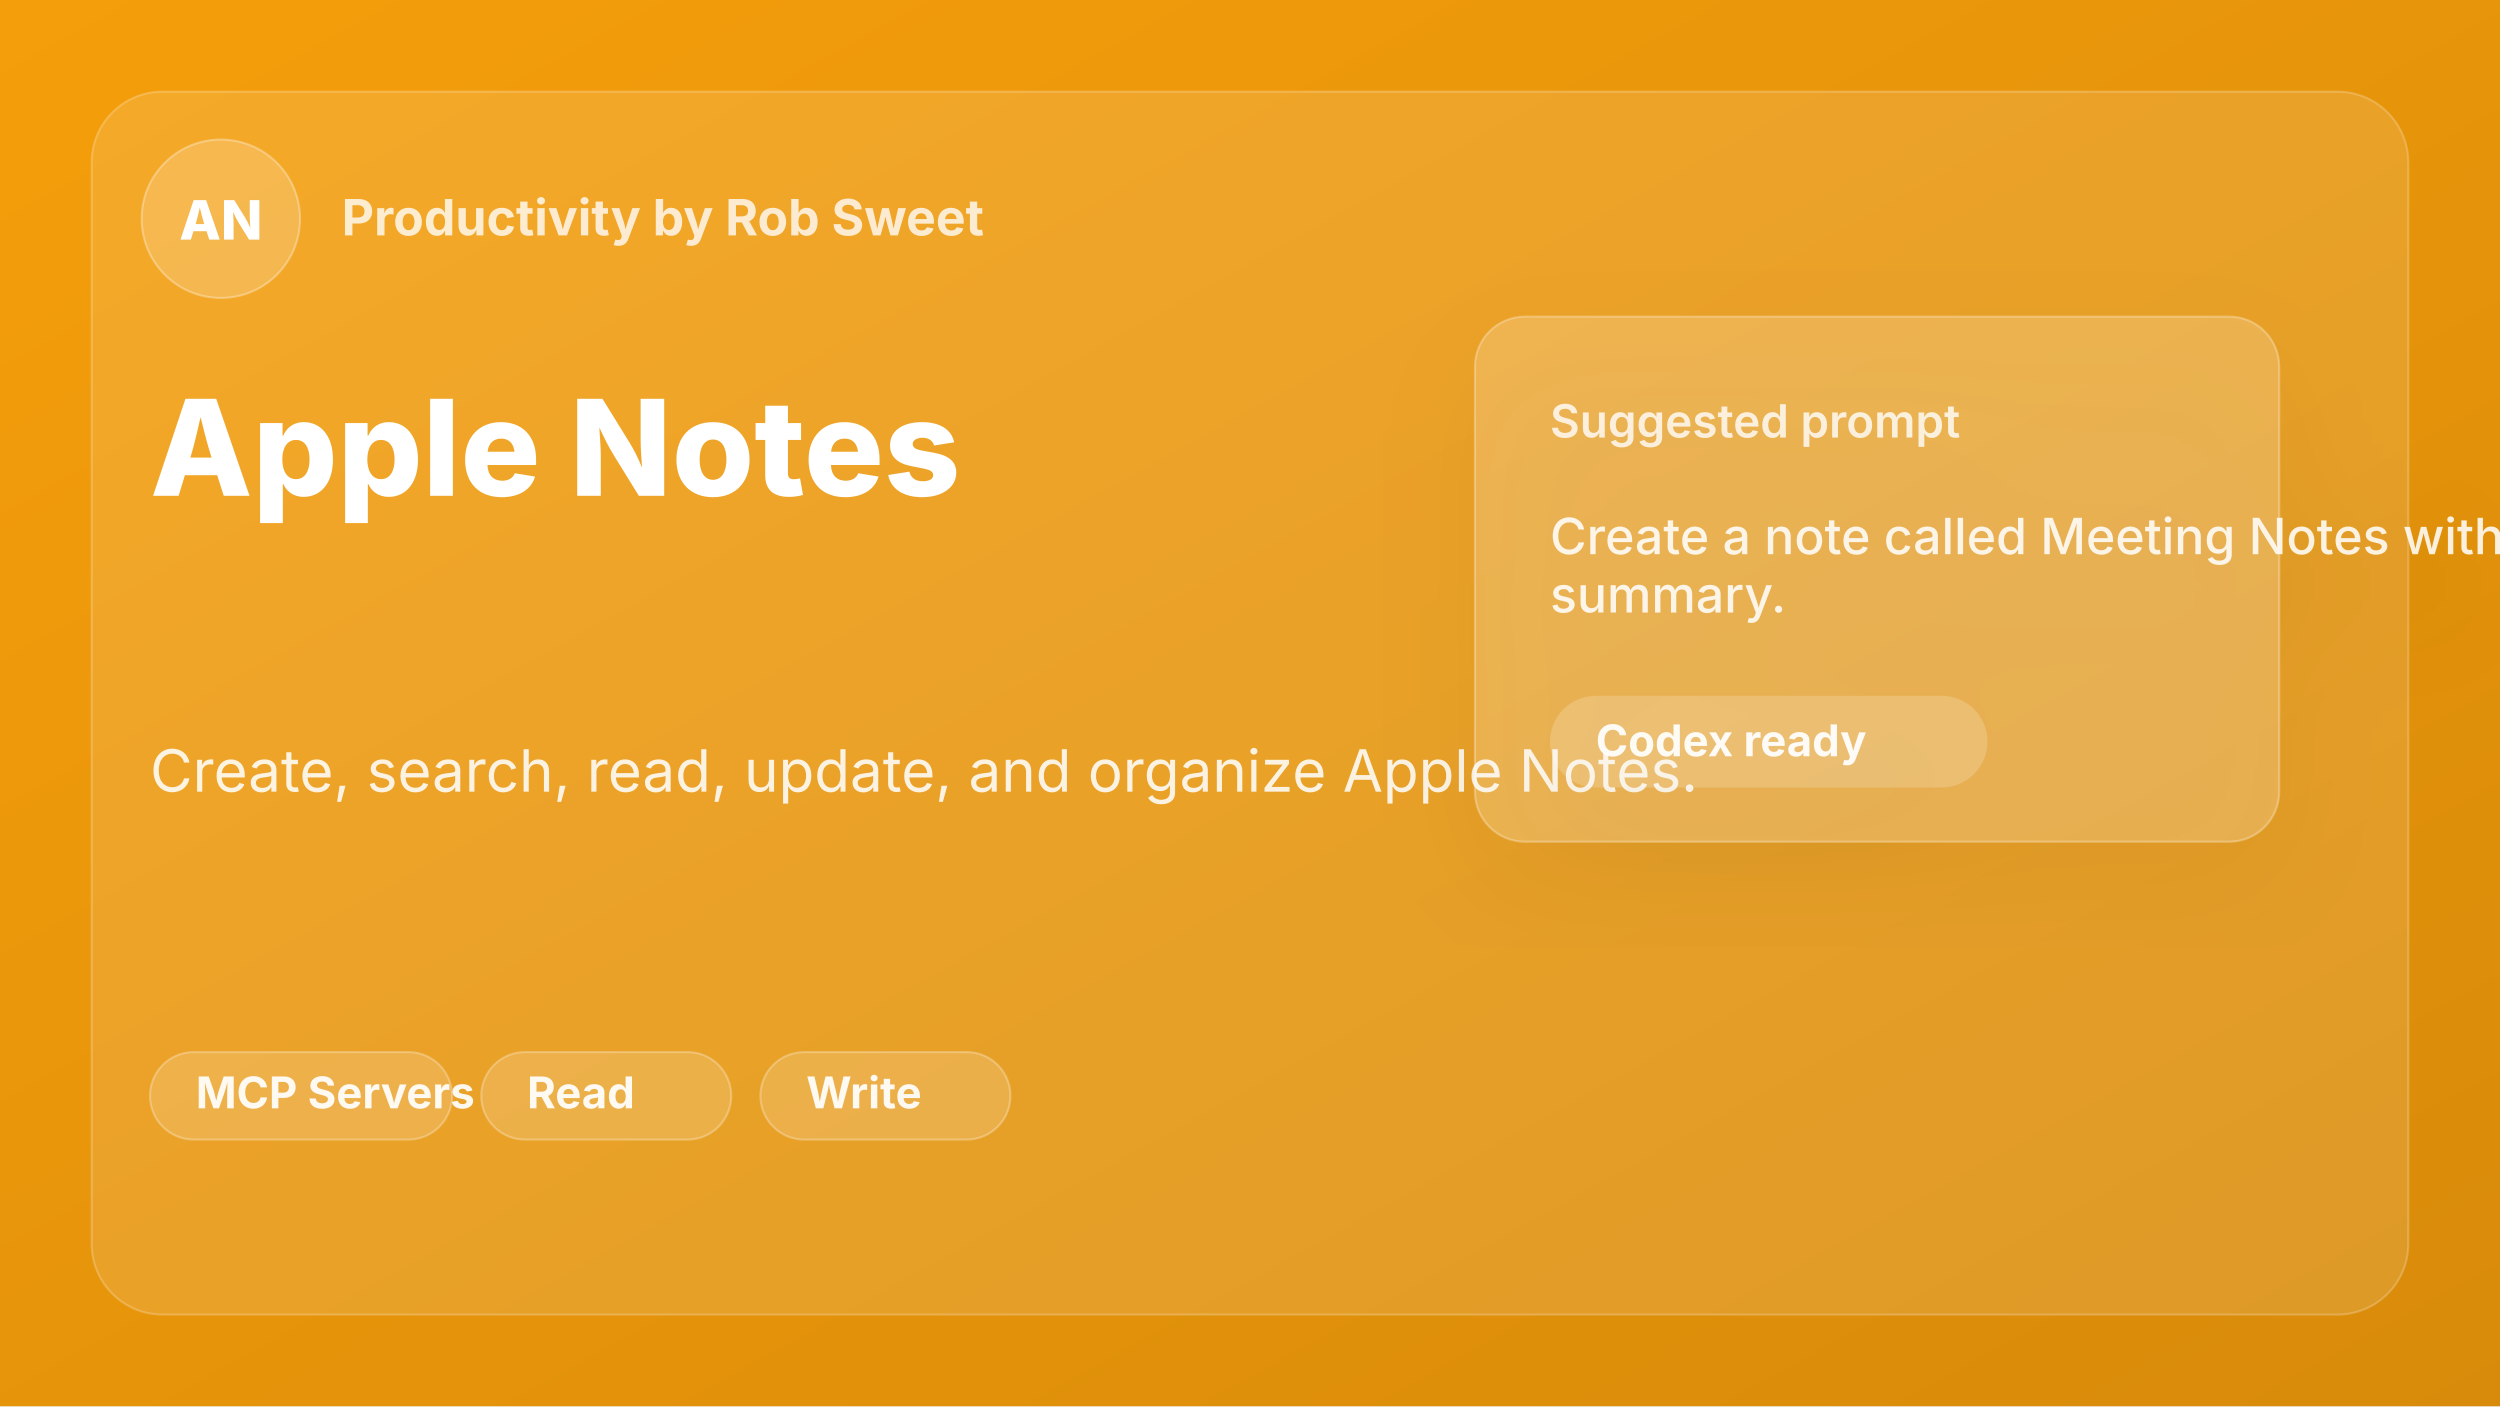
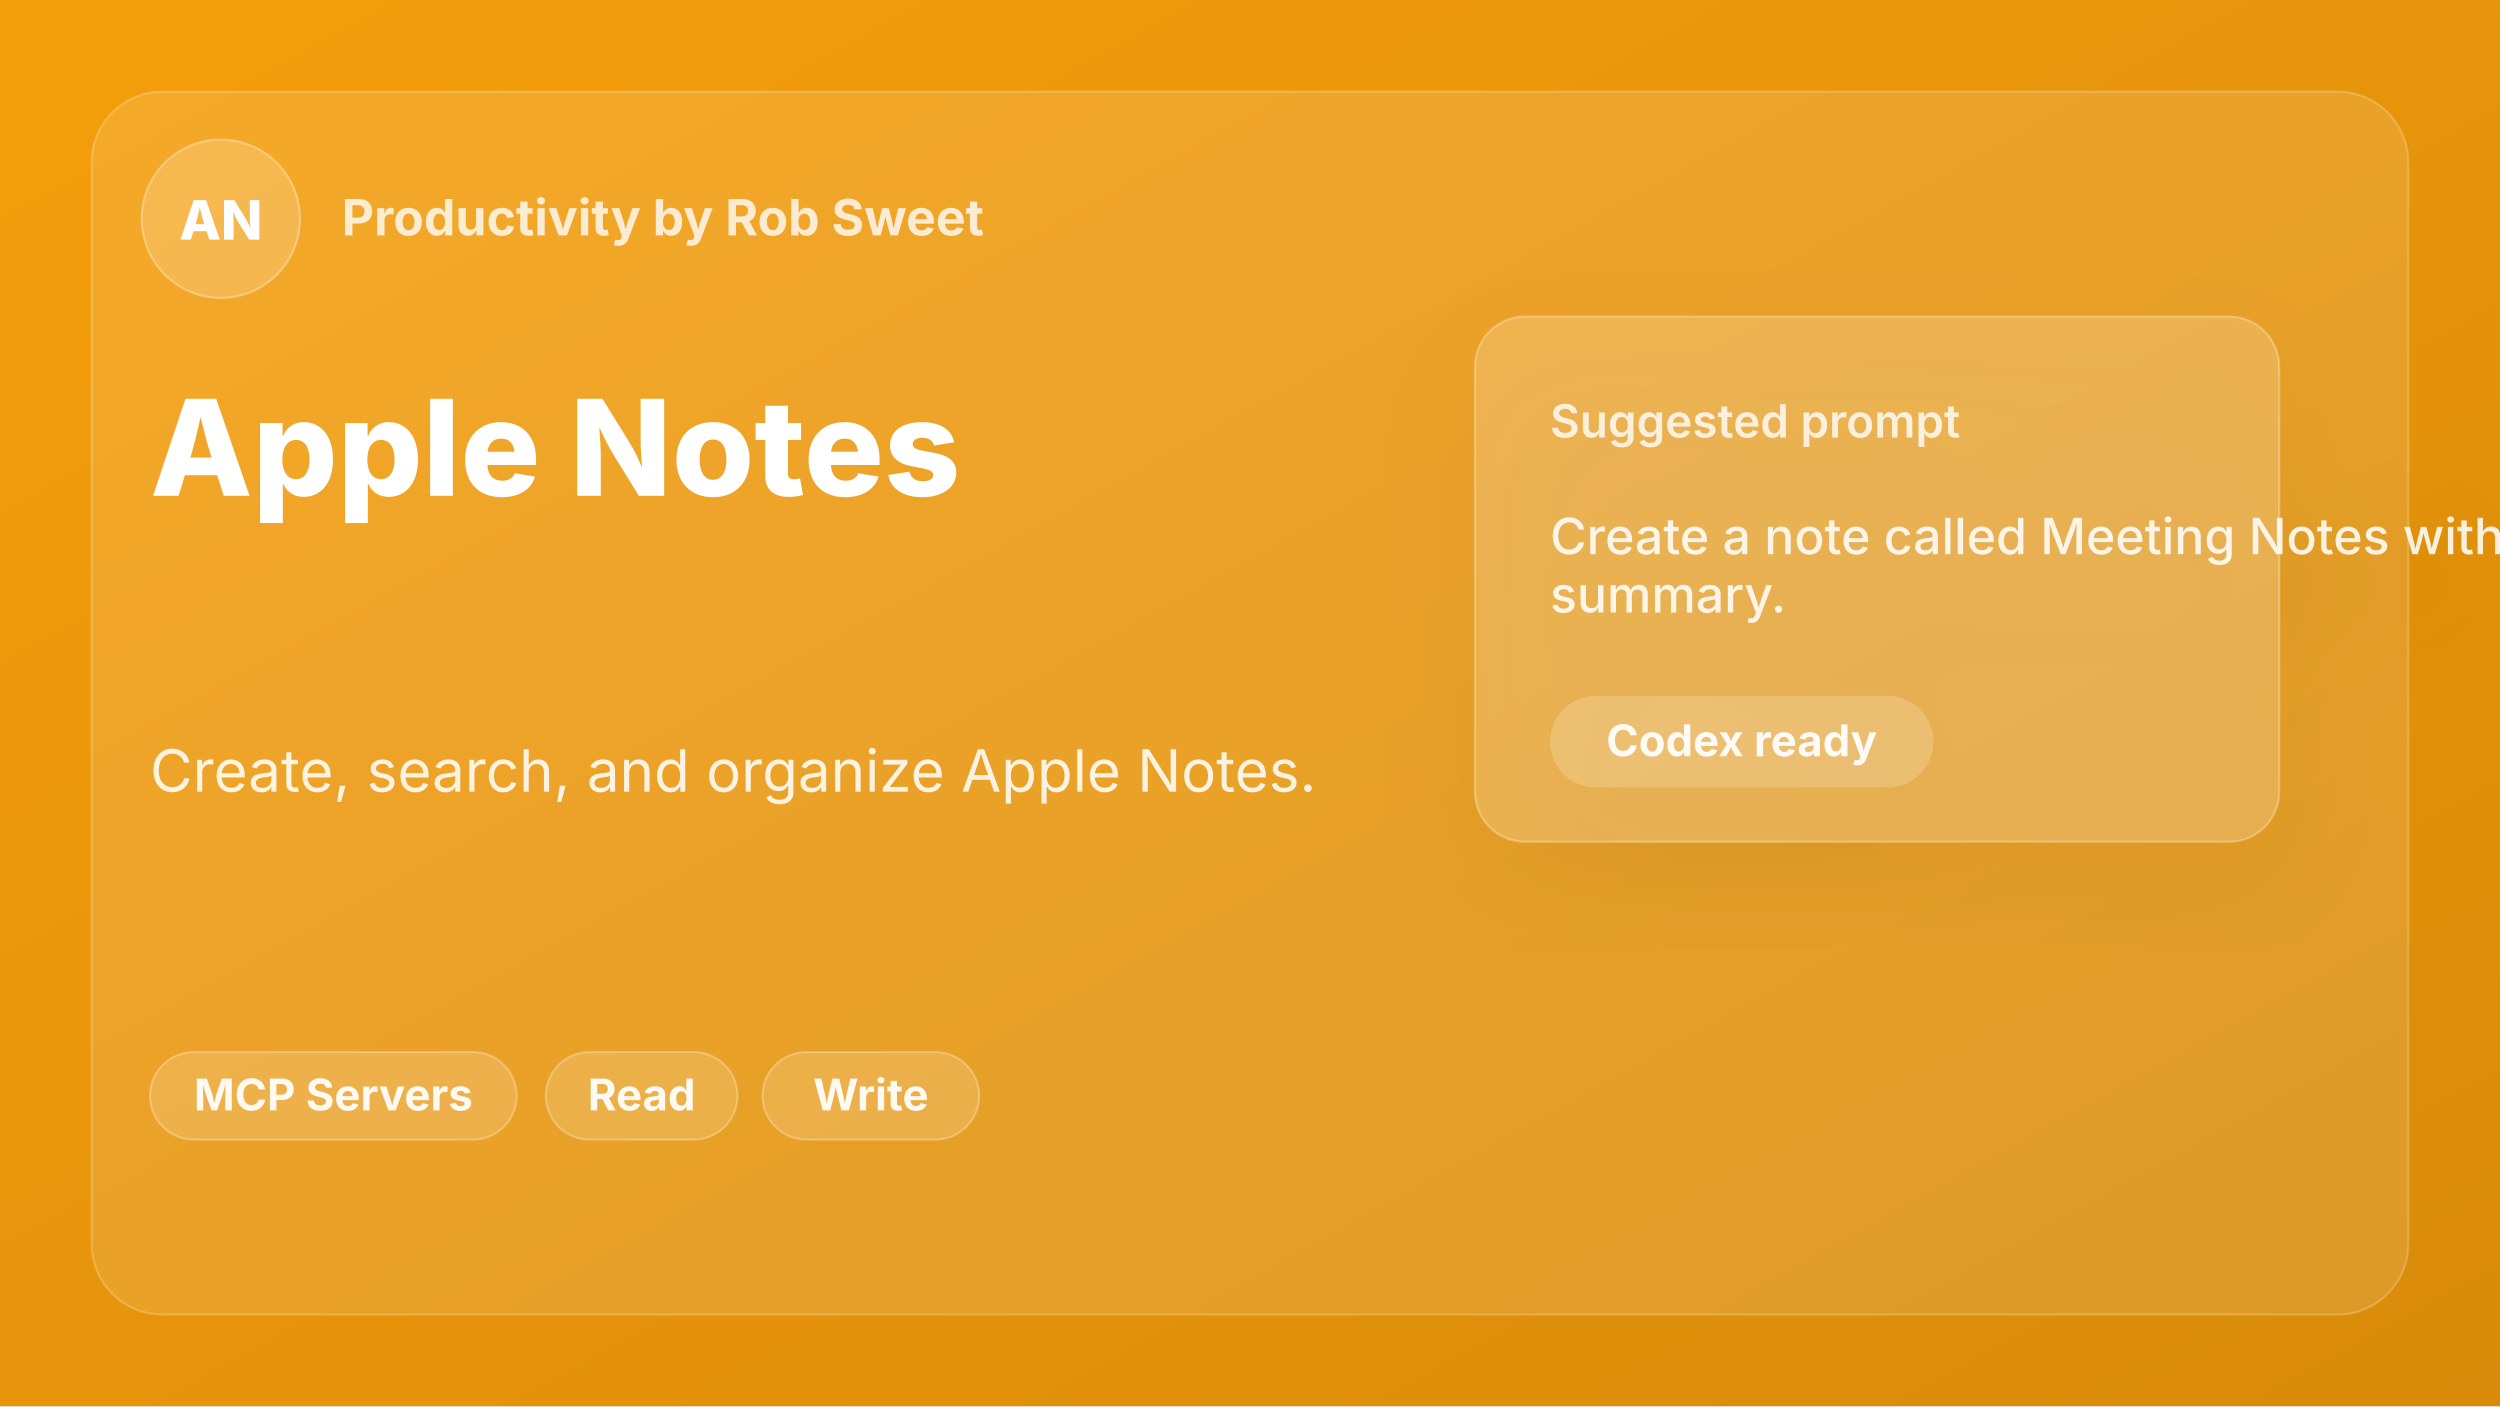
<svg xmlns="http://www.w3.org/2000/svg" width="1200" height="675" viewBox="0 0 1200 675" role="img" aria-labelledby="title desc">
  <defs>
    <linearGradient id="bg" x1="0" y1="0" x2="1" y2="1">
      <stop offset="0" stop-color="#f59e0b" />
      <stop offset="1" stop-color="#d88b0a" />
    </linearGradient>
    <filter id="shadow" x="-20%" y="-20%" width="140%" height="140%">
      <feDropShadow dx="0" dy="22" stdDeviation="28" flood-color="#000000" flood-opacity="0.18" />
    </filter>
  </defs>
  <style>
    text { font-family: -apple-system, BlinkMacSystemFont, "Segoe UI", sans-serif; fill: #ffffff; }
    .eyebrow { font-size: 24px; font-weight: 650; opacity: .78; }
    .title { font-size: 64px; font-weight: 760; letter-spacing: 0; }
    .body { font-size: 28px; font-weight: 430; opacity: .86; }
    .chip { font-size: 21px; font-weight: 650; opacity: .92; }
    .small { font-size: 22px; font-weight: 620; opacity: .8; }
    .prompt { font-size: 24px; font-weight: 520; opacity: .86; }
  </style>
  <rect width="1200" height="675" fill="url(#bg)" />
  <rect x="44" y="44" width="1112" height="587" rx="34" fill="#ffffff" fill-opacity="0.12" stroke="#ffffff" stroke-opacity="0.22" />
  <circle cx="106" cy="105" r="38" fill="#ffffff" fill-opacity="0.18" stroke="#ffffff" stroke-opacity="0.32" />
  <text x="106" y="115" text-anchor="middle" style="font-size:26px;font-weight:760">AN</text>
  <text x="164" y="113" class="eyebrow">Productivity by Rob Sweet</text>
  <text x="72" y="238" class="title">
    <tspan x="72" dy="0">Apple Notes</tspan>
  </text>
  <text x="72" y="380" class="body">
-     <tspan x="72" dy="0">Create, search, read, update, and organize Apple Notes.</tspan>
+     <tspan x="72" dy="0">Create, search, and organize Apple Notes.</tspan>
  </text>
-   <rect x="72" y="505" width="145" height="42" rx="21" fill="#ffffff" fill-opacity="0.16" stroke="#ffffff" stroke-opacity="0.28" />
-   <text x="94" y="532" class="chip">MCP Servers</text>
-   <rect x="231" y="505" width="120" height="42" rx="21" fill="#ffffff" fill-opacity="0.16" stroke="#ffffff" stroke-opacity="0.28" />
-   <text x="253" y="532" class="chip">Read</text>
-   <rect x="365" y="505" width="120" height="42" rx="21" fill="#ffffff" fill-opacity="0.16" stroke="#ffffff" stroke-opacity="0.28" />
-   <text x="387" y="532" class="chip">Write</text>
+   <rect x="72" y="505" width="176" height="42" rx="21" fill="#ffffff" fill-opacity="0.16" stroke="#ffffff" stroke-opacity="0.28" />
+   <text x="160" y="533" text-anchor="middle" class="chip">MCP Servers</text>
+   <rect x="262" y="505" width="92" height="42" rx="21" fill="#ffffff" fill-opacity="0.16" stroke="#ffffff" stroke-opacity="0.28" />
+   <text x="308" y="533" text-anchor="middle" class="chip">Read</text>
+   <rect x="366" y="505" width="104" height="42" rx="21" fill="#ffffff" fill-opacity="0.16" stroke="#ffffff" stroke-opacity="0.28" />
+   <text x="418" y="533" text-anchor="middle" class="chip">Write</text>
  <g filter="url(#shadow)">
    <rect x="708" y="152" width="386" height="252" rx="24" fill="#ffffff" fill-opacity="0.18" stroke="#ffffff" stroke-opacity="0.28" />
    <text x="744" y="210" class="small">Suggested prompt</text>
    <text x="744" y="266" class="prompt">
      <tspan x="744" dy="0">Create a note called Meeting Notes with this</tspan>
      <tspan x="744" dy="28">summary.</tspan>
    </text>
-     <rect x="744" y="334" width="210" height="44" rx="22" fill="#ffffff" fill-opacity="0.18" />
-     <text x="766" y="363" class="chip">Codex ready</text>
+     <rect x="744" y="334" width="184" height="44" rx="22" fill="#ffffff" fill-opacity="0.18" />
+     <text x="836" y="363" text-anchor="middle" class="chip">Codex ready</text>
  </g>
</svg>
